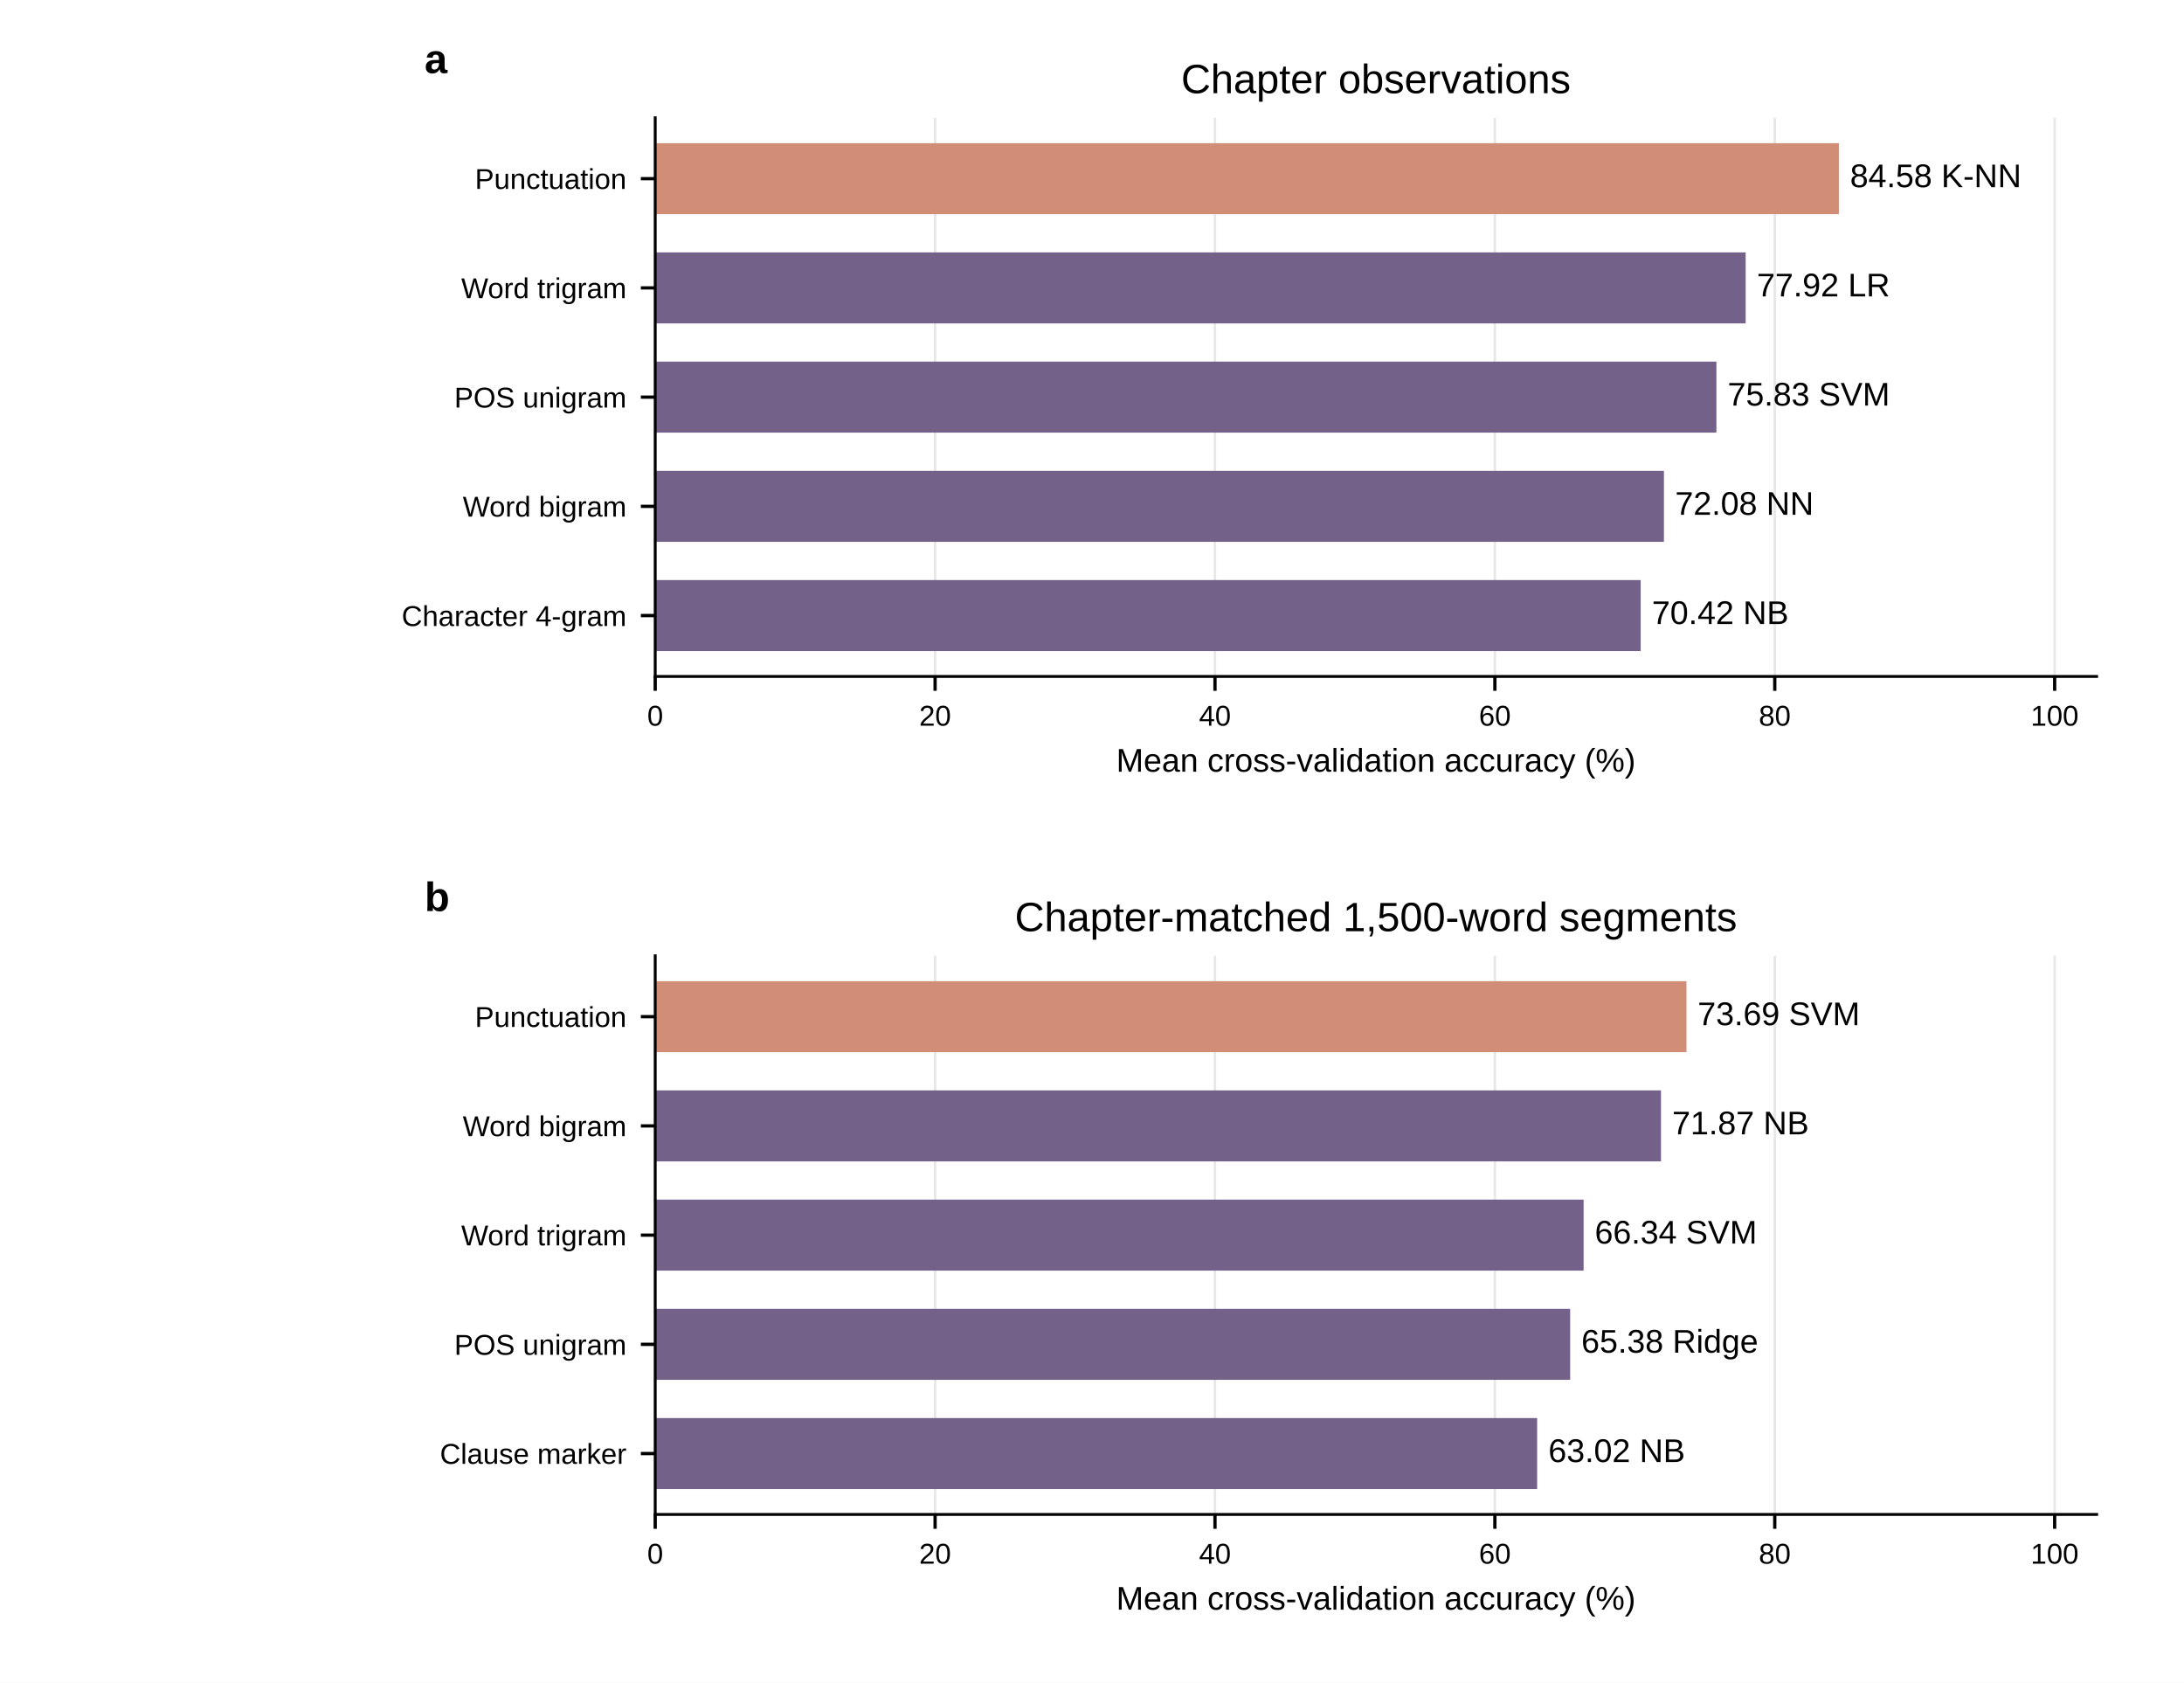
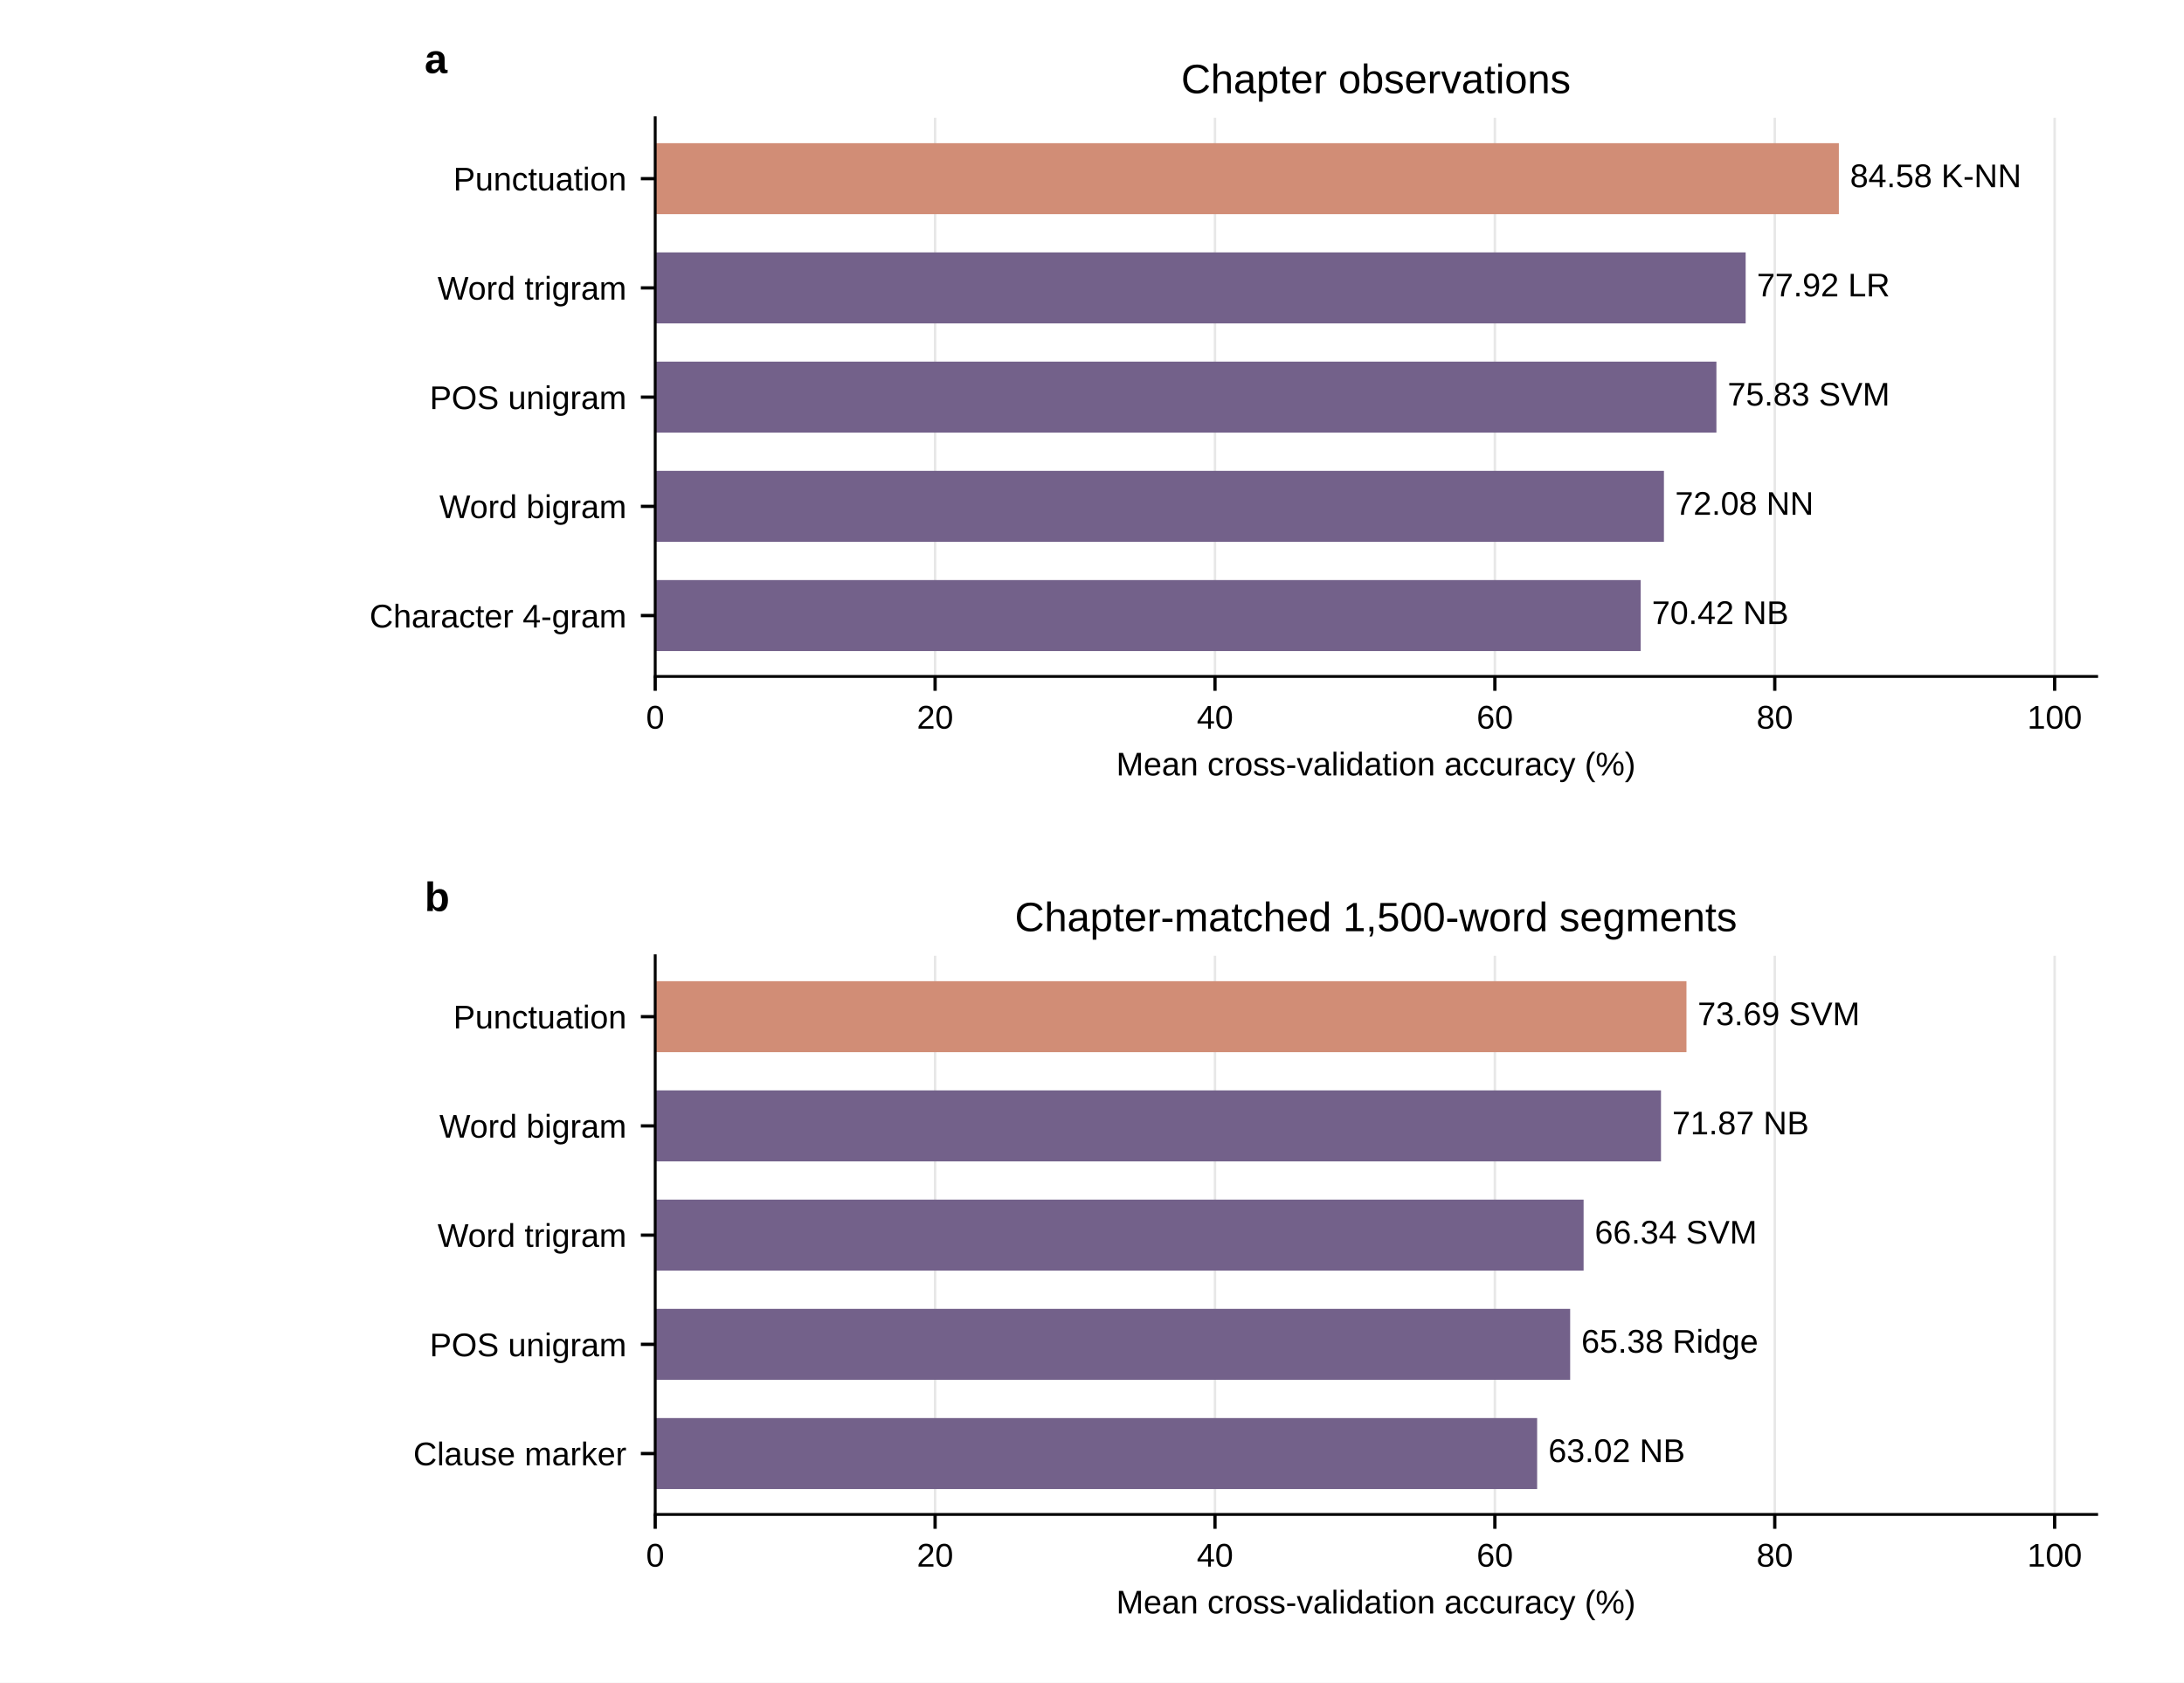
<svg xmlns="http://www.w3.org/2000/svg" xmlns:xlink="http://www.w3.org/1999/xlink" width="532.8pt" height="410.4pt" viewBox="0 0 532.8 410.4" version="1.1">
  <defs>
    <style type="text/css">*{stroke-linejoin: round; stroke-linecap: butt}</style>
  </defs>
  <g id="figure_1">
    <g id="patch_1">
      <path d="M 0 410.4  L 532.8 410.4  L 532.8 0  L 0 0  z " style="fill: #ffffff" />
    </g>
    <g id="axes_1">
      <g id="patch_2">
        <path d="M 159.84 164.981  L 511.488 164.981  L 511.488 28.728  L 159.84 28.728  z " style="fill: #ffffff" />
      </g>
      <g id="matplotlib.axis_1">
        <g id="xtick_1">
          <g id="line2d_1">
-             <path d="M 159.84 164.981  L 159.84 28.728  " clip-path="url(#p8a9daf25c3)" style="fill: none; stroke: #e7e7e7; stroke-width: 0.6; stroke-linecap: square" />
+             <path d="M 159.84 164.981  L 159.84 28.728  " clip-path="url(#p1106a6ac4a)" style="fill: none; stroke: #e7e7e7; stroke-width: 0.6; stroke-linecap: square" />
          </g>
          <g id="line2d_2">
            <defs>
-               <path id="m1521b34ccc" d="M 0 0  L 0 3.5  " style="stroke: #000000; stroke-width: 0.8" />
+               <path id="m9e8926b6d9" d="M 0 0  L 0 3.5  " style="stroke: #000000; stroke-width: 0.8" />
            </defs>
            <g>
-               <use xlink:href="#m1521b34ccc" x="159.84" y="164.981" style="stroke: #000000; stroke-width: 0.8" />
+               <use xlink:href="#m9e8926b6d9" x="159.84" y="164.981" style="stroke: #000000; stroke-width: 0.8" />
            </g>
          </g>
          <g id="text_1">
-             <text style="font-size: 7px; font-family: 'Arial', 'DejaVu Sans', sans-serif; text-anchor: middle" x="159.84" y="176.991" transform="rotate(-0 159.84 176.9913)">0</text>
+             <text style="font-size: 8px; font-family: 'Arial'; text-anchor: middle" x="159.84" y="177.707" transform="rotate(-0 159.84 177.7071)">0</text>
          </g>
        </g>
        <g id="xtick_2">
          <g id="line2d_3">
-             <path d="M 228.121 164.981  L 228.121 28.728  " clip-path="url(#p8a9daf25c3)" style="fill: none; stroke: #e7e7e7; stroke-width: 0.6; stroke-linecap: square" />
+             <path d="M 228.121 164.981  L 228.121 28.728  " clip-path="url(#p1106a6ac4a)" style="fill: none; stroke: #e7e7e7; stroke-width: 0.6; stroke-linecap: square" />
          </g>
          <g id="line2d_4">
            <g>
-               <use xlink:href="#m1521b34ccc" x="228.121" y="164.981" style="stroke: #000000; stroke-width: 0.8" />
+               <use xlink:href="#m9e8926b6d9" x="228.121" y="164.981" style="stroke: #000000; stroke-width: 0.8" />
            </g>
          </g>
          <g id="text_2">
-             <text style="font-size: 7px; font-family: 'Arial', 'DejaVu Sans', sans-serif; text-anchor: middle" x="228.121" y="176.991" transform="rotate(-0 228.1212 176.9913)">20</text>
+             <text style="font-size: 8px; font-family: 'Arial'; text-anchor: middle" x="228.121" y="177.707" transform="rotate(-0 228.1212 177.7071)">20</text>
          </g>
        </g>
        <g id="xtick_3">
          <g id="line2d_5">
-             <path d="M 296.402 164.981  L 296.402 28.728  " clip-path="url(#p8a9daf25c3)" style="fill: none; stroke: #e7e7e7; stroke-width: 0.6; stroke-linecap: square" />
+             <path d="M 296.402 164.981  L 296.402 28.728  " clip-path="url(#p1106a6ac4a)" style="fill: none; stroke: #e7e7e7; stroke-width: 0.6; stroke-linecap: square" />
          </g>
          <g id="line2d_6">
            <g>
-               <use xlink:href="#m1521b34ccc" x="296.402" y="164.981" style="stroke: #000000; stroke-width: 0.8" />
+               <use xlink:href="#m9e8926b6d9" x="296.402" y="164.981" style="stroke: #000000; stroke-width: 0.8" />
            </g>
          </g>
          <g id="text_3">
-             <text style="font-size: 7px; font-family: 'Arial', 'DejaVu Sans', sans-serif; text-anchor: middle" x="296.402" y="176.991" transform="rotate(-0 296.4023 176.9913)">40</text>
+             <text style="font-size: 8px; font-family: 'Arial'; text-anchor: middle" x="296.402" y="177.707" transform="rotate(-0 296.4023 177.7071)">40</text>
          </g>
        </g>
        <g id="xtick_4">
          <g id="line2d_7">
-             <path d="M 364.683 164.981  L 364.683 28.728  " clip-path="url(#p8a9daf25c3)" style="fill: none; stroke: #e7e7e7; stroke-width: 0.6; stroke-linecap: square" />
+             <path d="M 364.683 164.981  L 364.683 28.728  " clip-path="url(#p1106a6ac4a)" style="fill: none; stroke: #e7e7e7; stroke-width: 0.6; stroke-linecap: square" />
          </g>
          <g id="line2d_8">
            <g>
-               <use xlink:href="#m1521b34ccc" x="364.683" y="164.981" style="stroke: #000000; stroke-width: 0.8" />
+               <use xlink:href="#m9e8926b6d9" x="364.683" y="164.981" style="stroke: #000000; stroke-width: 0.8" />
            </g>
          </g>
          <g id="text_4">
-             <text style="font-size: 7px; font-family: 'Arial', 'DejaVu Sans', sans-serif; text-anchor: middle" x="364.683" y="176.991" transform="rotate(-0 364.6835 176.9913)">60</text>
+             <text style="font-size: 8px; font-family: 'Arial'; text-anchor: middle" x="364.683" y="177.707" transform="rotate(-0 364.6835 177.7071)">60</text>
          </g>
        </g>
        <g id="xtick_5">
          <g id="line2d_9">
-             <path d="M 432.965 164.981  L 432.965 28.728  " clip-path="url(#p8a9daf25c3)" style="fill: none; stroke: #e7e7e7; stroke-width: 0.6; stroke-linecap: square" />
+             <path d="M 432.965 164.981  L 432.965 28.728  " clip-path="url(#p1106a6ac4a)" style="fill: none; stroke: #e7e7e7; stroke-width: 0.6; stroke-linecap: square" />
          </g>
          <g id="line2d_10">
            <g>
-               <use xlink:href="#m1521b34ccc" x="432.965" y="164.981" style="stroke: #000000; stroke-width: 0.8" />
+               <use xlink:href="#m9e8926b6d9" x="432.965" y="164.981" style="stroke: #000000; stroke-width: 0.8" />
            </g>
          </g>
          <g id="text_5">
-             <text style="font-size: 7px; font-family: 'Arial', 'DejaVu Sans', sans-serif; text-anchor: middle" x="432.965" y="176.991" transform="rotate(-0 432.9647 176.9913)">80</text>
+             <text style="font-size: 8px; font-family: 'Arial'; text-anchor: middle" x="432.965" y="177.707" transform="rotate(-0 432.9647 177.7071)">80</text>
          </g>
        </g>
        <g id="xtick_6">
          <g id="line2d_11">
-             <path d="M 501.246 164.981  L 501.246 28.728  " clip-path="url(#p8a9daf25c3)" style="fill: none; stroke: #e7e7e7; stroke-width: 0.6; stroke-linecap: square" />
+             <path d="M 501.246 164.981  L 501.246 28.728  " clip-path="url(#p1106a6ac4a)" style="fill: none; stroke: #e7e7e7; stroke-width: 0.6; stroke-linecap: square" />
          </g>
          <g id="line2d_12">
            <g>
-               <use xlink:href="#m1521b34ccc" x="501.246" y="164.981" style="stroke: #000000; stroke-width: 0.8" />
+               <use xlink:href="#m9e8926b6d9" x="501.246" y="164.981" style="stroke: #000000; stroke-width: 0.8" />
            </g>
          </g>
          <g id="text_6">
-             <text style="font-size: 7px; font-family: 'Arial', 'DejaVu Sans', sans-serif; text-anchor: middle" x="501.246" y="176.991" transform="rotate(-0 501.2458 176.9913)">100</text>
+             <text style="font-size: 8px; font-family: 'Arial'; text-anchor: middle" x="501.246" y="177.707" transform="rotate(-0 501.2458 177.7071)">100</text>
          </g>
        </g>
        <g id="text_7">
-           <text style="font-size: 8px; font-family: 'Arial', 'DejaVu Sans', sans-serif; text-anchor: middle" x="335.664" y="188.206" transform="rotate(-0 335.664 188.2063)">Mean cross-validation accuracy (%)</text>
+           <text style="font-size: 8px; font-family: 'Arial'; text-anchor: middle" x="335.664" y="189.121" transform="rotate(-0 335.664 189.1208)">Mean cross-validation accuracy (%)</text>
        </g>
      </g>
      <g id="matplotlib.axis_2">
        <g id="ytick_1">
          <g id="line2d_13">
            <defs>
-               <path id="m6780e76c6e" d="M 0 0  L -3.5 0  " style="stroke: #000000; stroke-width: 0.8" />
+               <path id="mb6fa74b347" d="M 0 0  L -3.5 0  " style="stroke: #000000; stroke-width: 0.8" />
            </defs>
            <g>
-               <use xlink:href="#m6780e76c6e" x="159.84" y="43.579" style="stroke: #000000; stroke-width: 0.8" />
+               <use xlink:href="#mb6fa74b347" x="159.84" y="43.579" style="stroke: #000000; stroke-width: 0.8" />
            </g>
          </g>
          <g id="text_8">
-             <text style="font-size: 7px; font-family: 'Arial', 'DejaVu Sans', sans-serif; text-anchor: end" x="152.84" y="46.084" transform="rotate(-0 152.84 46.08386)">Punctuation</text>
+             <text style="font-size: 8px; font-family: 'Arial'; text-anchor: end" x="152.84" y="46.442" transform="rotate(-0 152.84 46.44175)">Punctuation</text>
          </g>
        </g>
        <g id="ytick_2">
          <g id="line2d_14">
            <g>
-               <use xlink:href="#m6780e76c6e" x="159.84" y="70.217" style="stroke: #000000; stroke-width: 0.8" />
+               <use xlink:href="#mb6fa74b347" x="159.84" y="70.217" style="stroke: #000000; stroke-width: 0.8" />
            </g>
          </g>
          <g id="text_9">
-             <text style="font-size: 7px; font-family: 'Arial', 'DejaVu Sans', sans-serif; text-anchor: end" x="152.84" y="72.722" transform="rotate(-0 152.84 72.72175)">Word trigram</text>
+             <text style="font-size: 8px; font-family: 'Arial'; text-anchor: end" x="152.84" y="73.08" transform="rotate(-0 152.84 73.07964)">Word trigram</text>
          </g>
        </g>
        <g id="ytick_3">
          <g id="line2d_15">
            <g>
-               <use xlink:href="#m6780e76c6e" x="159.84" y="96.854" style="stroke: #000000; stroke-width: 0.8" />
+               <use xlink:href="#mb6fa74b347" x="159.84" y="96.854" style="stroke: #000000; stroke-width: 0.8" />
            </g>
          </g>
          <g id="text_10">
-             <text style="font-size: 7px; font-family: 'Arial', 'DejaVu Sans', sans-serif; text-anchor: end" x="152.84" y="99.404" transform="rotate(-0 152.84 99.40448)">POS unigram</text>
+             <text style="font-size: 8px; font-family: 'Arial'; text-anchor: end" x="152.84" y="99.769" transform="rotate(-0 152.84 99.76878)">POS unigram</text>
          </g>
        </g>
        <g id="ytick_4">
          <g id="line2d_16">
            <g>
-               <use xlink:href="#m6780e76c6e" x="159.84" y="123.492" style="stroke: #000000; stroke-width: 0.8" />
+               <use xlink:href="#mb6fa74b347" x="159.84" y="123.492" style="stroke: #000000; stroke-width: 0.8" />
            </g>
          </g>
          <g id="text_11">
-             <text style="font-size: 7px; font-family: 'Arial', 'DejaVu Sans', sans-serif; text-anchor: end" x="152.84" y="125.998" transform="rotate(-0 152.84 125.9975)">Word bigram</text>
+             <text style="font-size: 8px; font-family: 'Arial'; text-anchor: end" x="152.84" y="126.355" transform="rotate(-0 152.84 126.3554)">Word bigram</text>
          </g>
        </g>
        <g id="ytick_5">
          <g id="line2d_17">
            <g>
-               <use xlink:href="#m6780e76c6e" x="159.84" y="150.13" style="stroke: #000000; stroke-width: 0.8" />
+               <use xlink:href="#mb6fa74b347" x="159.84" y="150.13" style="stroke: #000000; stroke-width: 0.8" />
            </g>
          </g>
          <g id="text_12">
-             <text style="font-size: 7px; font-family: 'Arial', 'DejaVu Sans', sans-serif; text-anchor: end" x="152.84" y="152.678" transform="rotate(-0 152.84 152.6781)">Character 4-gram</text>
+             <text style="font-size: 8px; font-family: 'Arial'; text-anchor: end" x="152.84" y="153.042" transform="rotate(-0 152.84 153.0421)">Character 4-gram</text>
          </g>
        </g>
      </g>
      <g id="patch_3">
-         <path d="M 159.84 34.921  L 448.601 34.921  L 448.601 52.236  L 159.84 52.236  z " clip-path="url(#p8a9daf25c3)" style="fill: #d18d76" />
+         <path d="M 159.84 34.921  L 448.601 34.921  L 448.601 52.236  L 159.84 52.236  z " clip-path="url(#p1106a6ac4a)" style="fill: #d18d76" />
      </g>
      <g id="patch_4">
-         <path d="M 159.84 61.559  L 425.863 61.559  L 425.863 78.874  L 159.84 78.874  z " clip-path="url(#p8a9daf25c3)" style="fill: #73618a" />
+         <path d="M 159.84 61.559  L 425.863 61.559  L 425.863 78.874  L 159.84 78.874  z " clip-path="url(#p1106a6ac4a)" style="fill: #73618a" />
      </g>
      <g id="patch_5">
-         <path d="M 159.84 88.197  L 418.728 88.197  L 418.728 105.512  L 159.84 105.512  z " clip-path="url(#p8a9daf25c3)" style="fill: #73618a" />
+         <path d="M 159.84 88.197  L 418.728 88.197  L 418.728 105.512  L 159.84 105.512  z " clip-path="url(#p1106a6ac4a)" style="fill: #73618a" />
      </g>
      <g id="patch_6">
-         <path d="M 159.84 114.835  L 405.925 114.835  L 405.925 132.15  L 159.84 132.15  z " clip-path="url(#p8a9daf25c3)" style="fill: #73618a" />
+         <path d="M 159.84 114.835  L 405.925 114.835  L 405.925 132.15  L 159.84 132.15  z " clip-path="url(#p1106a6ac4a)" style="fill: #73618a" />
      </g>
      <g id="patch_7">
-         <path d="M 159.84 141.473  L 400.258 141.473  L 400.258 158.787  L 159.84 158.787  z " clip-path="url(#p8a9daf25c3)" style="fill: #73618a" />
+         <path d="M 159.84 141.473  L 400.258 141.473  L 400.258 158.787  L 159.84 158.787  z " clip-path="url(#p1106a6ac4a)" style="fill: #73618a" />
      </g>
      <g id="patch_8">
        <path d="M 159.84 164.981  L 159.84 28.728  " style="fill: none; stroke: #000000; stroke-width: 0.7; stroke-linejoin: miter; stroke-linecap: square" />
      </g>
      <g id="patch_9">
        <path d="M 159.84 164.981  L 511.488 164.981  " style="fill: none; stroke: #000000; stroke-width: 0.7; stroke-linejoin: miter; stroke-linecap: square" />
      </g>
      <g id="text_13">
-         <text style="font-size: 8px; font-family: 'Arial', 'DejaVu Sans', sans-serif; text-anchor: start" x="451.332" y="45.647" transform="rotate(-0 451.3323 45.64675)">84.58  K-NN</text>
+         <text style="font-size: 8px; font-family: 'Arial'; text-anchor: start" x="451.332" y="45.647" transform="rotate(-0 451.3323 45.64675)">84.58  K-NN</text>
      </g>
      <g id="text_14">
-         <text style="font-size: 8px; font-family: 'Arial', 'DejaVu Sans', sans-serif; text-anchor: start" x="428.595" y="72.285" transform="rotate(-0 428.5947 72.28464)">77.92  LR</text>
+         <text style="font-size: 8px; font-family: 'Arial'; text-anchor: start" x="428.595" y="72.285" transform="rotate(-0 428.5947 72.28464)">77.92  LR</text>
      </g>
      <g id="text_15">
-         <text style="font-size: 8px; font-family: 'Arial', 'DejaVu Sans', sans-serif; text-anchor: start" x="421.459" y="98.923" transform="rotate(-0 421.4593 98.92252)">75.83  SVM</text>
+         <text style="font-size: 8px; font-family: 'Arial'; text-anchor: start" x="421.459" y="98.923" transform="rotate(-0 421.4593 98.92252)">75.83  SVM</text>
      </g>
      <g id="text_16">
-         <text style="font-size: 8px; font-family: 'Arial', 'DejaVu Sans', sans-serif; text-anchor: start" x="408.657" y="125.56" transform="rotate(-0 408.6566 125.5604)">72.08  NN</text>
+         <text style="font-size: 8px; font-family: 'Arial'; text-anchor: start" x="408.657" y="125.56" transform="rotate(-0 408.6566 125.5604)">72.08  NN</text>
      </g>
      <g id="text_17">
-         <text style="font-size: 8px; font-family: 'Arial', 'DejaVu Sans', sans-serif; text-anchor: start" x="402.989" y="152.198" transform="rotate(-0 402.9892 152.1983)">70.42  NB</text>
+         <text style="font-size: 8px; font-family: 'Arial'; text-anchor: start" x="402.989" y="152.198" transform="rotate(-0 402.9892 152.1983)">70.42  NB</text>
      </g>
      <g id="text_18">
-         <text style="font-weight: 700; font-size: 10px; font-family: 'Arial', 'DejaVu Sans', sans-serif; text-anchor: start" x="103.576" y="17.828" transform="rotate(-0 103.5763 17.82778)">a</text>
+         <text style="font-weight: 700; font-size: 10px; font-family: 'Arial'; text-anchor: start" x="103.576" y="17.828" transform="rotate(-0 103.5763 17.82778)">a</text>
      </g>
      <g id="text_19">
-         <text style="font-size: 10px; font-family: 'Arial', 'DejaVu Sans', sans-serif; text-anchor: middle" x="335.664" y="22.728" transform="rotate(-0 335.664 22.728)">Chapter observations</text>
+         <text style="font-size: 10px; font-family: 'Arial'; text-anchor: middle" x="335.664" y="22.728" transform="rotate(-0 335.664 22.728)">Chapter observations</text>
      </g>
    </g>
    <g id="axes_2">
      <g id="patch_10">
        <path d="M 159.84 369.36  L 511.488 369.36  L 511.488 233.107  L 159.84 233.107  z " style="fill: #ffffff" />
      </g>
      <g id="matplotlib.axis_3">
        <g id="xtick_7">
          <g id="line2d_18">
-             <path d="M 159.84 369.36  L 159.84 233.107  " clip-path="url(#p2e94838551)" style="fill: none; stroke: #e7e7e7; stroke-width: 0.6; stroke-linecap: square" />
+             <path d="M 159.84 369.36  L 159.84 233.107  " clip-path="url(#pf58d95bbf5)" style="fill: none; stroke: #e7e7e7; stroke-width: 0.6; stroke-linecap: square" />
          </g>
          <g id="line2d_19">
            <g>
-               <use xlink:href="#m1521b34ccc" x="159.84" y="369.36" style="stroke: #000000; stroke-width: 0.8" />
+               <use xlink:href="#m9e8926b6d9" x="159.84" y="369.36" style="stroke: #000000; stroke-width: 0.8" />
            </g>
          </g>
          <g id="text_20">
-             <text style="font-size: 7px; font-family: 'Arial', 'DejaVu Sans', sans-serif; text-anchor: middle" x="159.84" y="381.37" transform="rotate(-0 159.84 381.3705)">0</text>
+             <text style="font-size: 8px; font-family: 'Arial'; text-anchor: middle" x="159.84" y="382.086" transform="rotate(-0 159.84 382.0863)">0</text>
          </g>
        </g>
        <g id="xtick_8">
          <g id="line2d_20">
-             <path d="M 228.121 369.36  L 228.121 233.107  " clip-path="url(#p2e94838551)" style="fill: none; stroke: #e7e7e7; stroke-width: 0.6; stroke-linecap: square" />
+             <path d="M 228.121 369.36  L 228.121 233.107  " clip-path="url(#pf58d95bbf5)" style="fill: none; stroke: #e7e7e7; stroke-width: 0.6; stroke-linecap: square" />
          </g>
          <g id="line2d_21">
            <g>
-               <use xlink:href="#m1521b34ccc" x="228.121" y="369.36" style="stroke: #000000; stroke-width: 0.8" />
+               <use xlink:href="#m9e8926b6d9" x="228.121" y="369.36" style="stroke: #000000; stroke-width: 0.8" />
            </g>
          </g>
          <g id="text_21">
-             <text style="font-size: 7px; font-family: 'Arial', 'DejaVu Sans', sans-serif; text-anchor: middle" x="228.121" y="381.37" transform="rotate(-0 228.1212 381.3705)">20</text>
+             <text style="font-size: 8px; font-family: 'Arial'; text-anchor: middle" x="228.121" y="382.086" transform="rotate(-0 228.1212 382.0863)">20</text>
          </g>
        </g>
        <g id="xtick_9">
          <g id="line2d_22">
-             <path d="M 296.402 369.36  L 296.402 233.107  " clip-path="url(#p2e94838551)" style="fill: none; stroke: #e7e7e7; stroke-width: 0.6; stroke-linecap: square" />
+             <path d="M 296.402 369.36  L 296.402 233.107  " clip-path="url(#pf58d95bbf5)" style="fill: none; stroke: #e7e7e7; stroke-width: 0.6; stroke-linecap: square" />
          </g>
          <g id="line2d_23">
            <g>
-               <use xlink:href="#m1521b34ccc" x="296.402" y="369.36" style="stroke: #000000; stroke-width: 0.8" />
+               <use xlink:href="#m9e8926b6d9" x="296.402" y="369.36" style="stroke: #000000; stroke-width: 0.8" />
            </g>
          </g>
          <g id="text_22">
-             <text style="font-size: 7px; font-family: 'Arial', 'DejaVu Sans', sans-serif; text-anchor: middle" x="296.402" y="381.37" transform="rotate(-0 296.4023 381.3705)">40</text>
+             <text style="font-size: 8px; font-family: 'Arial'; text-anchor: middle" x="296.402" y="382.086" transform="rotate(-0 296.4023 382.0863)">40</text>
          </g>
        </g>
        <g id="xtick_10">
          <g id="line2d_24">
-             <path d="M 364.683 369.36  L 364.683 233.107  " clip-path="url(#p2e94838551)" style="fill: none; stroke: #e7e7e7; stroke-width: 0.6; stroke-linecap: square" />
+             <path d="M 364.683 369.36  L 364.683 233.107  " clip-path="url(#pf58d95bbf5)" style="fill: none; stroke: #e7e7e7; stroke-width: 0.6; stroke-linecap: square" />
          </g>
          <g id="line2d_25">
            <g>
-               <use xlink:href="#m1521b34ccc" x="364.683" y="369.36" style="stroke: #000000; stroke-width: 0.8" />
+               <use xlink:href="#m9e8926b6d9" x="364.683" y="369.36" style="stroke: #000000; stroke-width: 0.8" />
            </g>
          </g>
          <g id="text_23">
-             <text style="font-size: 7px; font-family: 'Arial', 'DejaVu Sans', sans-serif; text-anchor: middle" x="364.683" y="381.37" transform="rotate(-0 364.6835 381.3705)">60</text>
+             <text style="font-size: 8px; font-family: 'Arial'; text-anchor: middle" x="364.683" y="382.086" transform="rotate(-0 364.6835 382.0863)">60</text>
          </g>
        </g>
        <g id="xtick_11">
          <g id="line2d_26">
-             <path d="M 432.965 369.36  L 432.965 233.107  " clip-path="url(#p2e94838551)" style="fill: none; stroke: #e7e7e7; stroke-width: 0.6; stroke-linecap: square" />
+             <path d="M 432.965 369.36  L 432.965 233.107  " clip-path="url(#pf58d95bbf5)" style="fill: none; stroke: #e7e7e7; stroke-width: 0.6; stroke-linecap: square" />
          </g>
          <g id="line2d_27">
            <g>
-               <use xlink:href="#m1521b34ccc" x="432.965" y="369.36" style="stroke: #000000; stroke-width: 0.8" />
+               <use xlink:href="#m9e8926b6d9" x="432.965" y="369.36" style="stroke: #000000; stroke-width: 0.8" />
            </g>
          </g>
          <g id="text_24">
-             <text style="font-size: 7px; font-family: 'Arial', 'DejaVu Sans', sans-serif; text-anchor: middle" x="432.965" y="381.37" transform="rotate(-0 432.9647 381.3705)">80</text>
+             <text style="font-size: 8px; font-family: 'Arial'; text-anchor: middle" x="432.965" y="382.086" transform="rotate(-0 432.9647 382.0863)">80</text>
          </g>
        </g>
        <g id="xtick_12">
          <g id="line2d_28">
-             <path d="M 501.246 369.36  L 501.246 233.107  " clip-path="url(#p2e94838551)" style="fill: none; stroke: #e7e7e7; stroke-width: 0.6; stroke-linecap: square" />
+             <path d="M 501.246 369.36  L 501.246 233.107  " clip-path="url(#pf58d95bbf5)" style="fill: none; stroke: #e7e7e7; stroke-width: 0.6; stroke-linecap: square" />
          </g>
          <g id="line2d_29">
            <g>
-               <use xlink:href="#m1521b34ccc" x="501.246" y="369.36" style="stroke: #000000; stroke-width: 0.8" />
+               <use xlink:href="#m9e8926b6d9" x="501.246" y="369.36" style="stroke: #000000; stroke-width: 0.8" />
            </g>
          </g>
          <g id="text_25">
-             <text style="font-size: 7px; font-family: 'Arial', 'DejaVu Sans', sans-serif; text-anchor: middle" x="501.246" y="381.37" transform="rotate(-0 501.2458 381.3705)">100</text>
+             <text style="font-size: 8px; font-family: 'Arial'; text-anchor: middle" x="501.246" y="382.086" transform="rotate(-0 501.2458 382.0863)">100</text>
          </g>
        </g>
        <g id="text_26">
-           <text style="font-size: 8px; font-family: 'Arial', 'DejaVu Sans', sans-serif; text-anchor: middle" x="335.664" y="392.585" transform="rotate(-0 335.664 392.5855)">Mean cross-validation accuracy (%)</text>
+           <text style="font-size: 8px; font-family: 'Arial'; text-anchor: middle" x="335.664" y="393.5" transform="rotate(-0 335.664 393.5)">Mean cross-validation accuracy (%)</text>
        </g>
      </g>
      <g id="matplotlib.axis_4">
        <g id="ytick_6">
          <g id="line2d_30">
            <g>
-               <use xlink:href="#m6780e76c6e" x="159.84" y="247.958" style="stroke: #000000; stroke-width: 0.8" />
+               <use xlink:href="#mb6fa74b347" x="159.84" y="247.958" style="stroke: #000000; stroke-width: 0.8" />
            </g>
          </g>
          <g id="text_27">
-             <text style="font-size: 7px; font-family: 'Arial', 'DejaVu Sans', sans-serif; text-anchor: end" x="152.84" y="250.463" transform="rotate(-0 152.84 250.4631)">Punctuation</text>
+             <text style="font-size: 8px; font-family: 'Arial'; text-anchor: end" x="152.84" y="250.821" transform="rotate(-0 152.84 250.8209)">Punctuation</text>
          </g>
        </g>
        <g id="ytick_7">
          <g id="line2d_31">
            <g>
-               <use xlink:href="#m6780e76c6e" x="159.84" y="274.596" style="stroke: #000000; stroke-width: 0.8" />
+               <use xlink:href="#mb6fa74b347" x="159.84" y="274.596" style="stroke: #000000; stroke-width: 0.8" />
            </g>
          </g>
          <g id="text_28">
-             <text style="font-size: 7px; font-family: 'Arial', 'DejaVu Sans', sans-serif; text-anchor: end" x="152.84" y="277.101" transform="rotate(-0 152.84 277.1009)">Word bigram</text>
+             <text style="font-size: 8px; font-family: 'Arial'; text-anchor: end" x="152.84" y="277.459" transform="rotate(-0 152.84 277.4588)">Word bigram</text>
          </g>
        </g>
        <g id="ytick_8">
          <g id="line2d_32">
            <g>
-               <use xlink:href="#m6780e76c6e" x="159.84" y="301.234" style="stroke: #000000; stroke-width: 0.8" />
+               <use xlink:href="#mb6fa74b347" x="159.84" y="301.234" style="stroke: #000000; stroke-width: 0.8" />
            </g>
          </g>
          <g id="text_29">
-             <text style="font-size: 7px; font-family: 'Arial', 'DejaVu Sans', sans-serif; text-anchor: end" x="152.84" y="303.739" transform="rotate(-0 152.84 303.7388)">Word trigram</text>
+             <text style="font-size: 8px; font-family: 'Arial'; text-anchor: end" x="152.84" y="304.097" transform="rotate(-0 152.84 304.0967)">Word trigram</text>
          </g>
        </g>
        <g id="ytick_9">
          <g id="line2d_33">
            <g>
-               <use xlink:href="#m6780e76c6e" x="159.84" y="327.871" style="stroke: #000000; stroke-width: 0.8" />
+               <use xlink:href="#mb6fa74b347" x="159.84" y="327.871" style="stroke: #000000; stroke-width: 0.8" />
            </g>
          </g>
          <g id="text_30">
-             <text style="font-size: 7px; font-family: 'Arial', 'DejaVu Sans', sans-serif; text-anchor: end" x="152.84" y="330.422" transform="rotate(-0 152.84 330.4216)">POS unigram</text>
+             <text style="font-size: 8px; font-family: 'Arial'; text-anchor: end" x="152.84" y="330.786" transform="rotate(-0 152.84 330.7859)">POS unigram</text>
          </g>
        </g>
        <g id="ytick_10">
          <g id="line2d_34">
            <g>
-               <use xlink:href="#m6780e76c6e" x="159.84" y="354.509" style="stroke: #000000; stroke-width: 0.8" />
+               <use xlink:href="#mb6fa74b347" x="159.84" y="354.509" style="stroke: #000000; stroke-width: 0.8" />
            </g>
          </g>
          <g id="text_31">
-             <text style="font-size: 7px; font-family: 'Arial', 'DejaVu Sans', sans-serif; text-anchor: end" x="152.84" y="357.015" transform="rotate(-0 152.84 357.0146)">Clause marker</text>
+             <text style="font-size: 8px; font-family: 'Arial'; text-anchor: end" x="152.84" y="357.373" transform="rotate(-0 152.84 357.3725)">Clause marker</text>
          </g>
        </g>
      </g>
      <g id="patch_11">
-         <path d="M 159.84 239.301  L 411.422 239.301  L 411.422 256.615  L 159.84 256.615  z " clip-path="url(#p2e94838551)" style="fill: #d18d76" />
+         <path d="M 159.84 239.301  L 411.422 239.301  L 411.422 256.615  L 159.84 256.615  z " clip-path="url(#pf58d95bbf5)" style="fill: #d18d76" />
      </g>
      <g id="patch_12">
-         <path d="M 159.84 265.938  L 405.208 265.938  L 405.208 283.253  L 159.84 283.253  z " clip-path="url(#p2e94838551)" style="fill: #73618a" />
+         <path d="M 159.84 265.938  L 405.208 265.938  L 405.208 283.253  L 159.84 283.253  z " clip-path="url(#pf58d95bbf5)" style="fill: #73618a" />
      </g>
      <g id="patch_13">
-         <path d="M 159.84 292.576  L 386.329 292.576  L 386.329 309.891  L 159.84 309.891  z " clip-path="url(#p2e94838551)" style="fill: #73618a" />
+         <path d="M 159.84 292.576  L 386.329 292.576  L 386.329 309.891  L 159.84 309.891  z " clip-path="url(#pf58d95bbf5)" style="fill: #73618a" />
      </g>
      <g id="patch_14">
-         <path d="M 159.84 319.214  L 383.051 319.214  L 383.051 336.529  L 159.84 336.529  z " clip-path="url(#p2e94838551)" style="fill: #73618a" />
+         <path d="M 159.84 319.214  L 383.051 319.214  L 383.051 336.529  L 159.84 336.529  z " clip-path="url(#pf58d95bbf5)" style="fill: #73618a" />
      </g>
      <g id="patch_15">
-         <path d="M 159.84 345.852  L 374.994 345.852  L 374.994 363.167  L 159.84 363.167  z " clip-path="url(#p2e94838551)" style="fill: #73618a" />
+         <path d="M 159.84 345.852  L 374.994 345.852  L 374.994 363.167  L 159.84 363.167  z " clip-path="url(#pf58d95bbf5)" style="fill: #73618a" />
      </g>
      <g id="patch_16">
        <path d="M 159.84 369.36  L 159.84 233.107  " style="fill: none; stroke: #000000; stroke-width: 0.7; stroke-linejoin: miter; stroke-linecap: square" />
      </g>
      <g id="patch_17">
        <path d="M 159.84 369.36  L 511.488 369.36  " style="fill: none; stroke: #000000; stroke-width: 0.7; stroke-linejoin: miter; stroke-linecap: square" />
      </g>
      <g id="text_32">
-         <text style="font-size: 8px; font-family: 'Arial', 'DejaVu Sans', sans-serif; text-anchor: start" x="414.153" y="250.026" transform="rotate(-0 414.1532 250.0259)">73.69  SVM</text>
+         <text style="font-size: 8px; font-family: 'Arial'; text-anchor: start" x="414.153" y="250.026" transform="rotate(-0 414.1532 250.0259)">73.69  SVM</text>
      </g>
      <g id="text_33">
-         <text style="font-size: 8px; font-family: 'Arial', 'DejaVu Sans', sans-serif; text-anchor: start" x="407.94" y="276.664" transform="rotate(-0 407.9396 276.6638)">71.87  NB</text>
+         <text style="font-size: 8px; font-family: 'Arial'; text-anchor: start" x="407.94" y="276.664" transform="rotate(-0 407.9396 276.6638)">71.87  NB</text>
      </g>
      <g id="text_34">
-         <text style="font-size: 8px; font-family: 'Arial', 'DejaVu Sans', sans-serif; text-anchor: start" x="389.06" y="303.302" transform="rotate(-0 389.0599 303.3017)">66.34  SVM</text>
+         <text style="font-size: 8px; font-family: 'Arial'; text-anchor: start" x="389.06" y="303.302" transform="rotate(-0 389.0599 303.3017)">66.34  SVM</text>
      </g>
      <g id="text_35">
-         <text style="font-size: 8px; font-family: 'Arial', 'DejaVu Sans', sans-serif; text-anchor: start" x="385.782" y="329.905" transform="rotate(-0 385.7824 329.9046)">65.38  Ridge</text>
+         <text style="font-size: 8px; font-family: 'Arial'; text-anchor: start" x="385.782" y="329.905" transform="rotate(-0 385.7824 329.9046)">65.38  Ridge</text>
      </g>
      <g id="text_36">
-         <text style="font-size: 8px; font-family: 'Arial', 'DejaVu Sans', sans-serif; text-anchor: start" x="377.725" y="356.578" transform="rotate(-0 377.7252 356.5775)">63.02  NB</text>
+         <text style="font-size: 8px; font-family: 'Arial'; text-anchor: start" x="377.725" y="356.578" transform="rotate(-0 377.7252 356.5775)">63.02  NB</text>
      </g>
      <g id="text_37">
-         <text style="font-weight: 700; font-size: 10px; font-family: 'Arial', 'DejaVu Sans', sans-serif; text-anchor: start" x="103.576" y="222.207" transform="rotate(-0 103.5763 222.207)">b</text>
+         <text style="font-weight: 700; font-size: 10px; font-family: 'Arial'; text-anchor: start" x="103.576" y="222.207" transform="rotate(-0 103.5763 222.207)">b</text>
      </g>
      <g id="text_38">
-         <text style="font-size: 10px; font-family: 'Arial', 'DejaVu Sans', sans-serif; text-anchor: middle" x="335.664" y="227.107" transform="rotate(-0 335.664 227.1072)">Chapter-matched 1,500-word segments</text>
+         <text style="font-size: 10px; font-family: 'Arial'; text-anchor: middle" x="335.664" y="227.107" transform="rotate(-0 335.664 227.1072)">Chapter-matched 1,500-word segments</text>
      </g>
    </g>
  </g>
  <defs>
-     <clipPath id="p8a9daf25c3">
+     <clipPath id="p1106a6ac4a">
      <rect x="159.84" y="28.728" width="351.648" height="136.253" />
    </clipPath>
-     <clipPath id="p2e94838551">
+     <clipPath id="pf58d95bbf5">
      <rect x="159.84" y="233.107" width="351.648" height="136.253" />
    </clipPath>
  </defs>
</svg>
